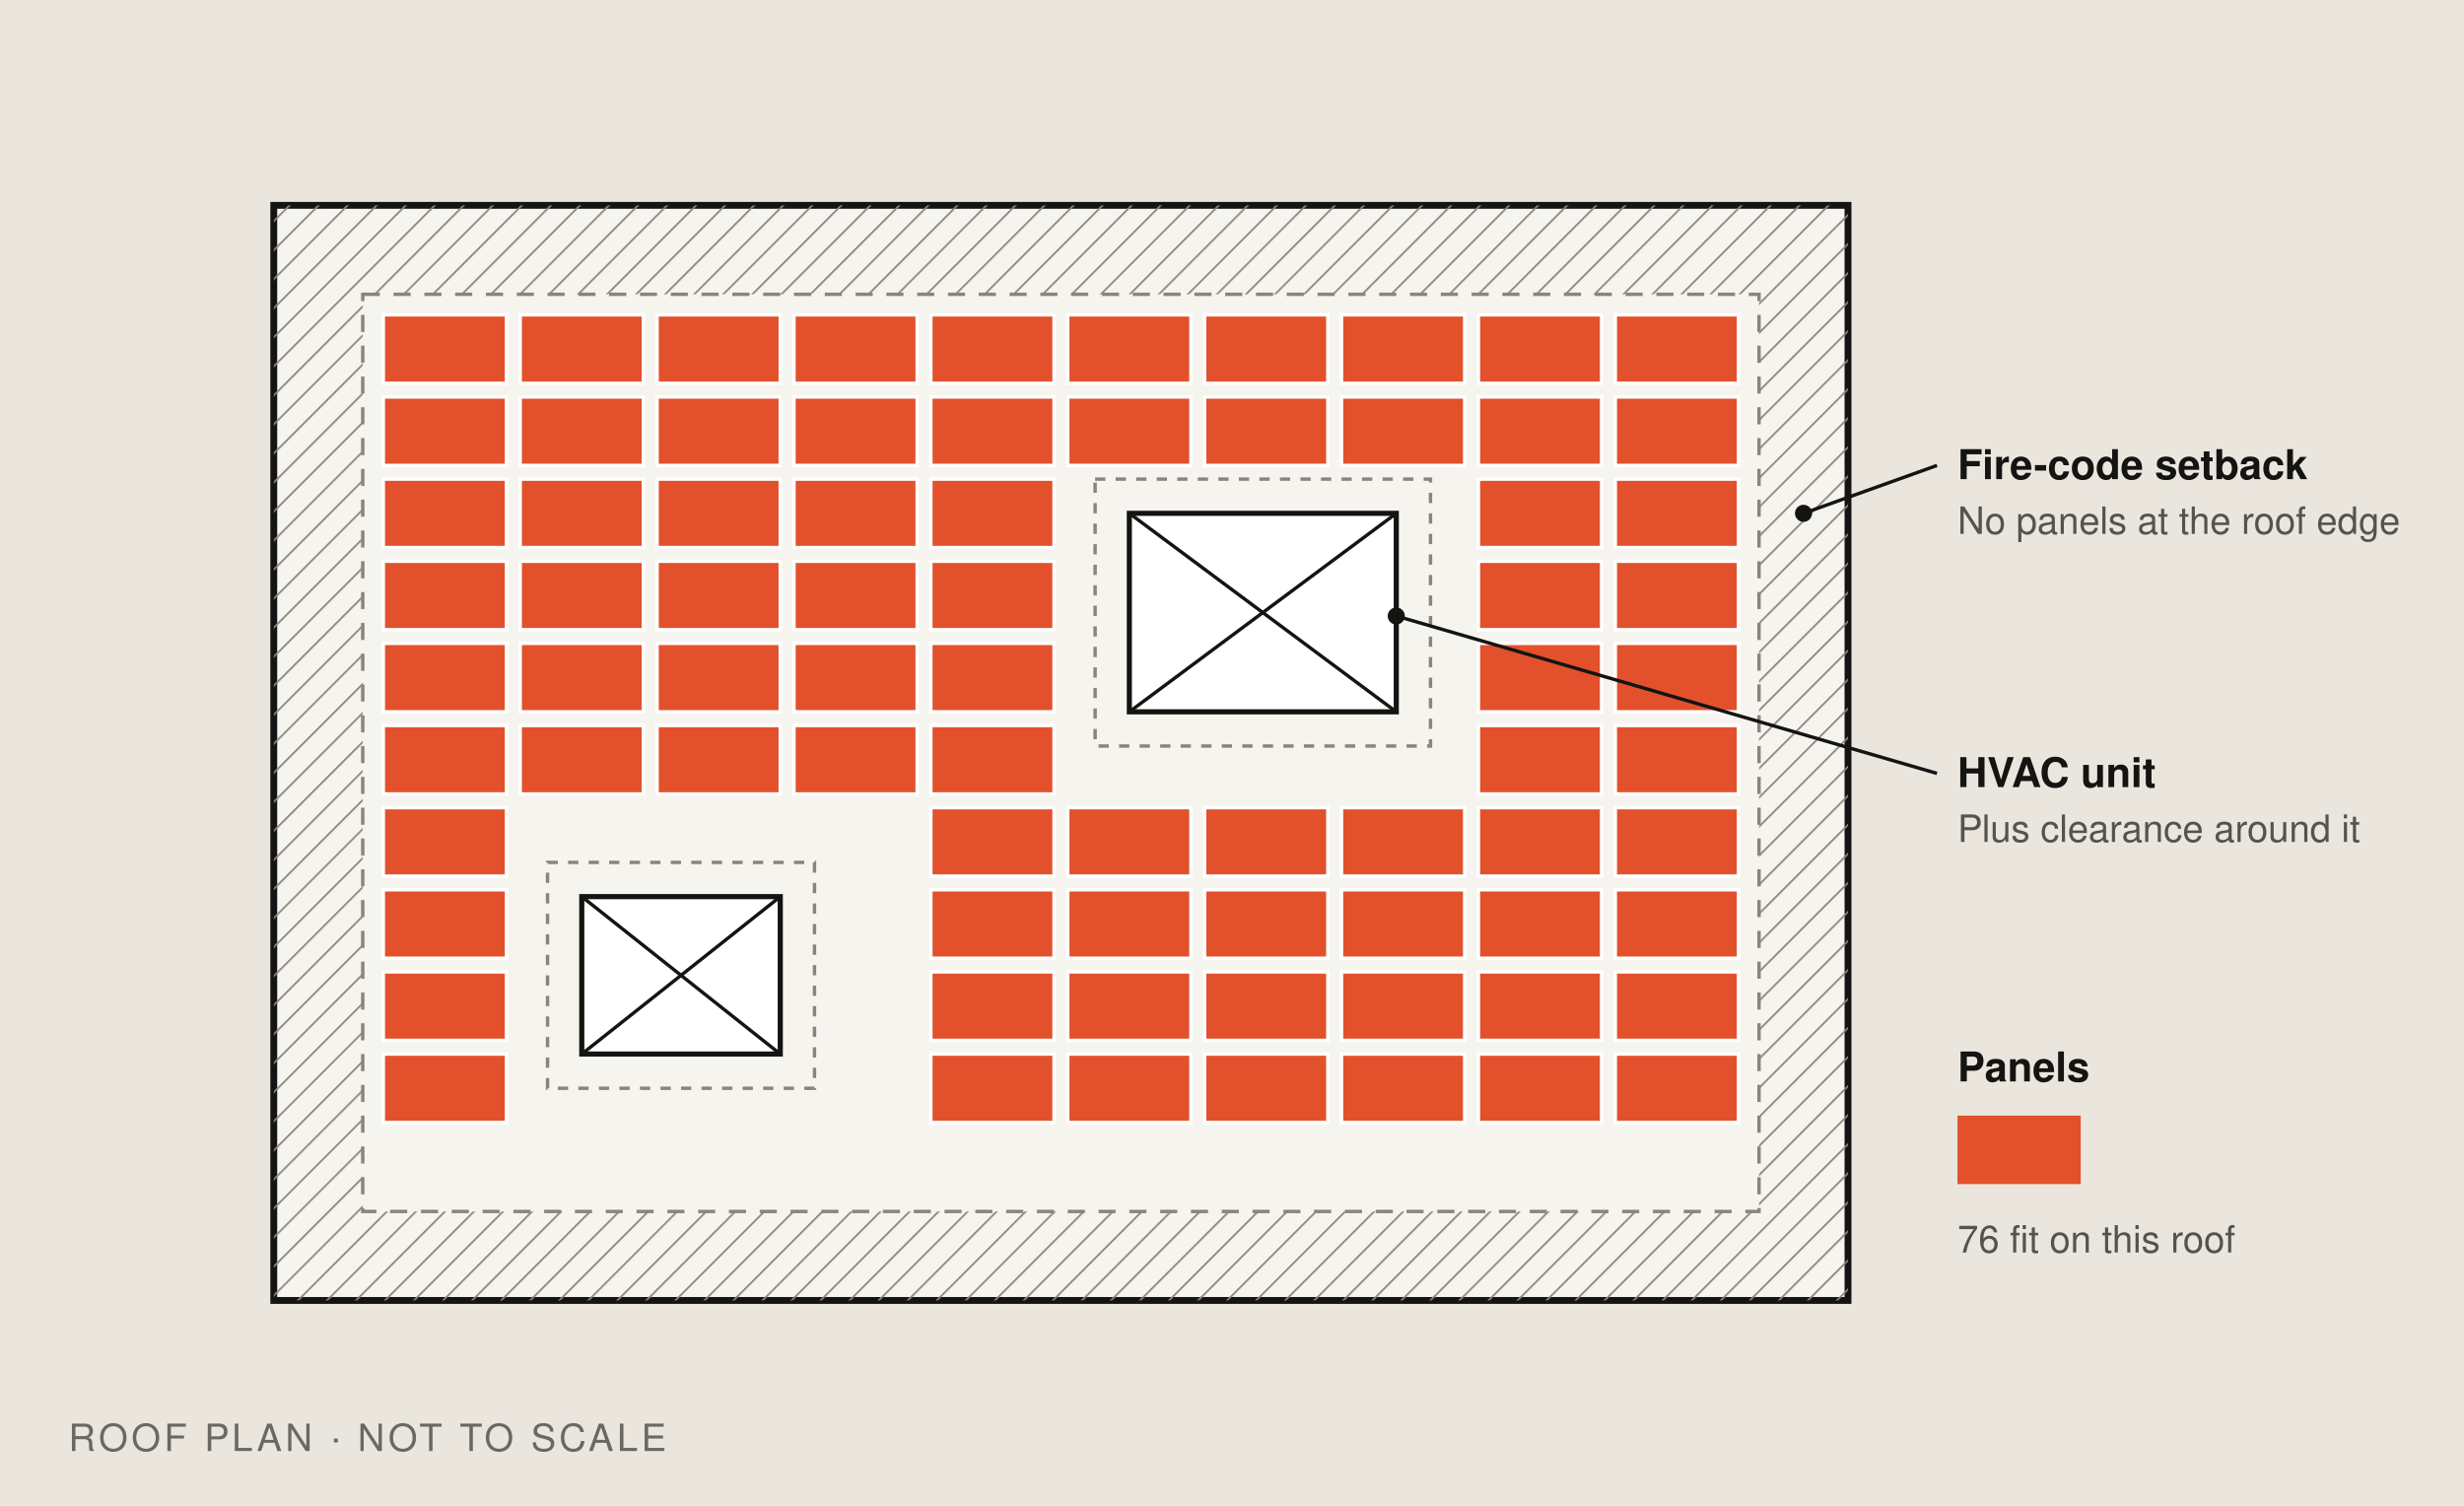
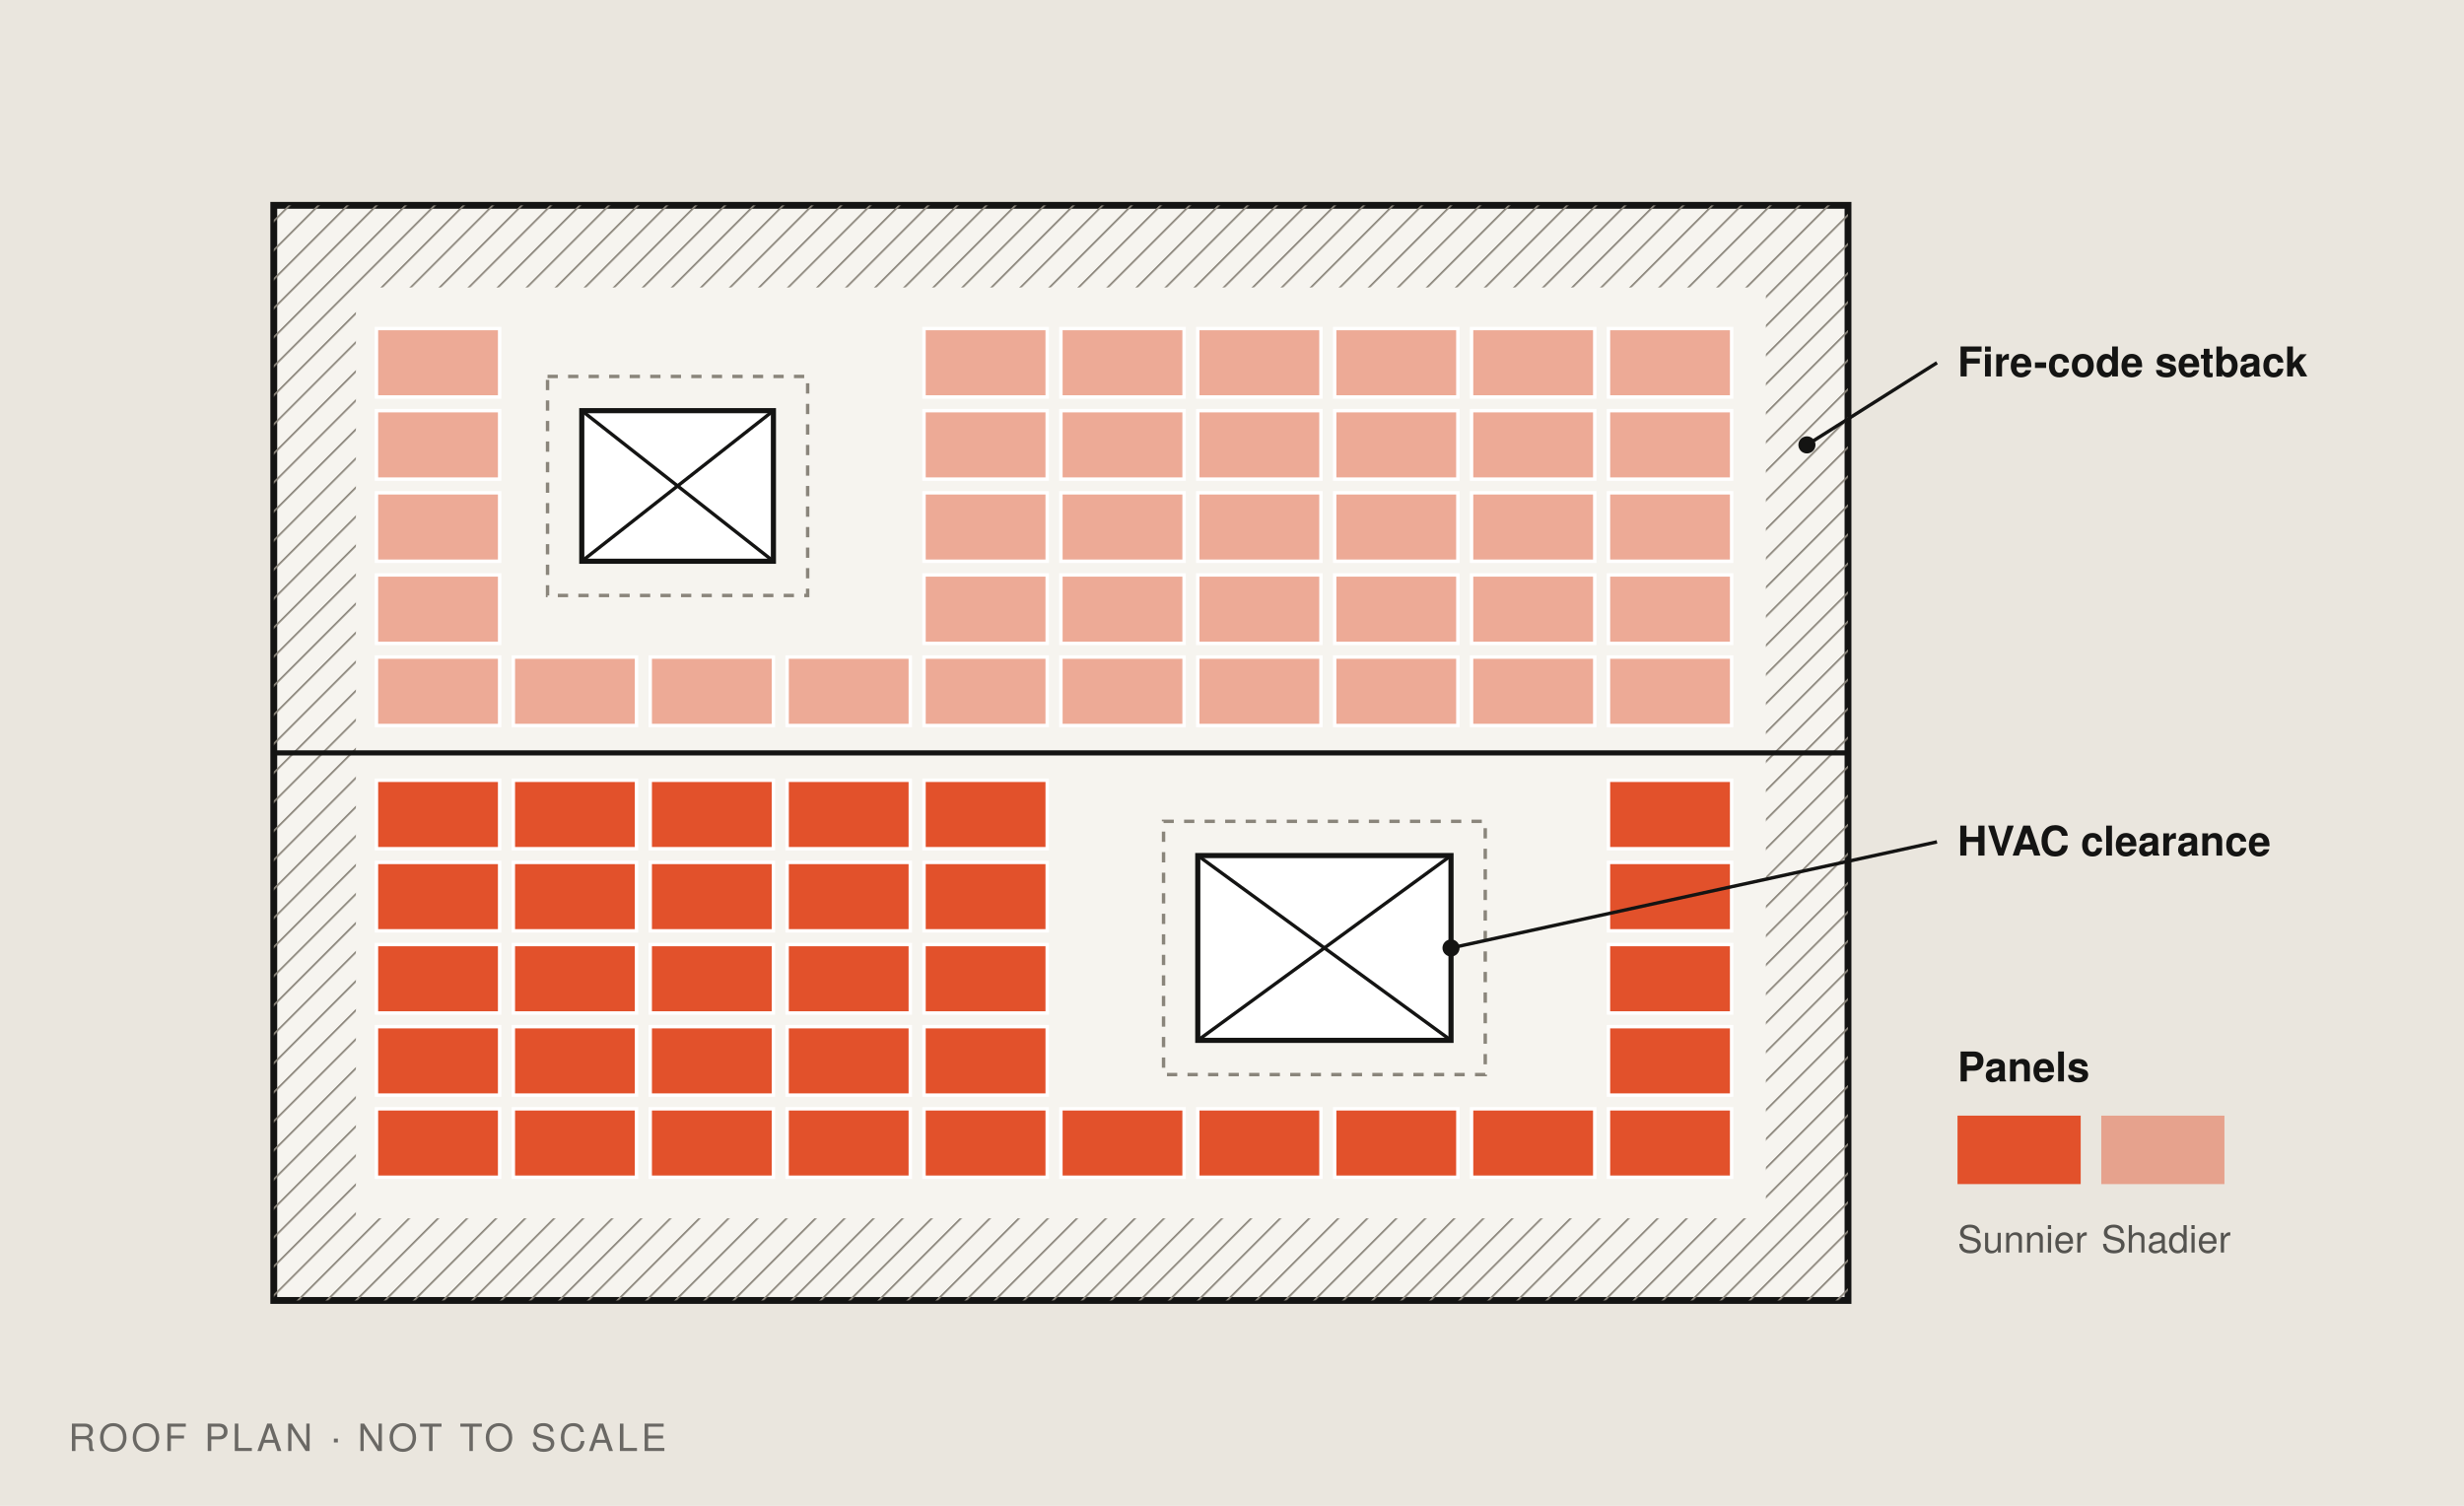
- <svg xmlns="http://www.w3.org/2000/svg" viewBox="0 0 720 440" role="img" aria-label="Roof plan: solar panels fill the roof while staying clear of the fire-code setback around the edge and the HVAC units">
+ <svg xmlns="http://www.w3.org/2000/svg" viewBox="0 0 720 440" role="img" aria-label="Roof plan: panels fill both roof planes, darker on the sunnier side, keeping clear of the fire-code setback and HVAC units">
+   <rect width="720" height="440" fill="#EAE6DE" />
  <defs>
    <pattern id="h" width="6" height="6" patternUnits="userSpaceOnUse" patternTransform="rotate(45)">
      <line x1="0" y1="0" x2="0" y2="6" stroke="#8A857B" stroke-width="1" />
    </pattern>
  </defs>
-   <rect width="720" height="440" fill="#EAE6DE" />
  <rect x="80" y="60" width="460" height="320" fill="#F6F4EF" stroke="#141413" stroke-width="2" />
-   <path d="M80 60H540V380H80Z M106 86V354H514V86Z" fill="url(#h)" fill-rule="evenodd" />
-   <rect x="106" y="86" width="408" height="268" fill="none" stroke="#8A857B" stroke-dasharray="5 4" />
-   <rect x="320" y="140" width="98" height="78" fill="none" stroke="#8A857B" stroke-dasharray="3 3" />
-   <rect x="330" y="150" width="78" height="58" fill="#fff" stroke="#141413" stroke-width="1.5" />
-   <line x1="330" y1="150" x2="408" y2="208" stroke="#141413" />
-   <line x1="408" y1="150" x2="330" y2="208" stroke="#141413" />
-   <rect x="160" y="252" width="78" height="66" fill="none" stroke="#8A857B" stroke-dasharray="3 3" />
-   <rect x="170" y="262" width="58" height="46" fill="#fff" stroke="#141413" stroke-width="1.5" />
-   <line x1="170" y1="262" x2="228" y2="308" stroke="#141413" />
-   <line x1="228" y1="262" x2="170" y2="308" stroke="#141413" />
-   <rect x="112" y="92" width="36" height="20" fill="#E2512B" stroke="#fff" stroke-width="1" />
-   <rect x="152" y="92" width="36" height="20" fill="#E2512B" stroke="#fff" stroke-width="1" />
-   <rect x="192" y="92" width="36" height="20" fill="#E2512B" stroke="#fff" stroke-width="1" />
-   <rect x="232" y="92" width="36" height="20" fill="#E2512B" stroke="#fff" stroke-width="1" />
-   <rect x="272" y="92" width="36" height="20" fill="#E2512B" stroke="#fff" stroke-width="1" />
-   <rect x="312" y="92" width="36" height="20" fill="#E2512B" stroke="#fff" stroke-width="1" />
-   <rect x="352" y="92" width="36" height="20" fill="#E2512B" stroke="#fff" stroke-width="1" />
-   <rect x="392" y="92" width="36" height="20" fill="#E2512B" stroke="#fff" stroke-width="1" />
-   <rect x="432" y="92" width="36" height="20" fill="#E2512B" stroke="#fff" stroke-width="1" />
-   <rect x="472" y="92" width="36" height="20" fill="#E2512B" stroke="#fff" stroke-width="1" />
-   <rect x="112" y="116" width="36" height="20" fill="#E2512B" stroke="#fff" stroke-width="1" />
-   <rect x="152" y="116" width="36" height="20" fill="#E2512B" stroke="#fff" stroke-width="1" />
-   <rect x="192" y="116" width="36" height="20" fill="#E2512B" stroke="#fff" stroke-width="1" />
-   <rect x="232" y="116" width="36" height="20" fill="#E2512B" stroke="#fff" stroke-width="1" />
-   <rect x="272" y="116" width="36" height="20" fill="#E2512B" stroke="#fff" stroke-width="1" />
-   <rect x="312" y="116" width="36" height="20" fill="#E2512B" stroke="#fff" stroke-width="1" />
-   <rect x="352" y="116" width="36" height="20" fill="#E2512B" stroke="#fff" stroke-width="1" />
-   <rect x="392" y="116" width="36" height="20" fill="#E2512B" stroke="#fff" stroke-width="1" />
-   <rect x="432" y="116" width="36" height="20" fill="#E2512B" stroke="#fff" stroke-width="1" />
-   <rect x="472" y="116" width="36" height="20" fill="#E2512B" stroke="#fff" stroke-width="1" />
-   <rect x="112" y="140" width="36" height="20" fill="#E2512B" stroke="#fff" stroke-width="1" />
-   <rect x="152" y="140" width="36" height="20" fill="#E2512B" stroke="#fff" stroke-width="1" />
-   <rect x="192" y="140" width="36" height="20" fill="#E2512B" stroke="#fff" stroke-width="1" />
-   <rect x="232" y="140" width="36" height="20" fill="#E2512B" stroke="#fff" stroke-width="1" />
-   <rect x="272" y="140" width="36" height="20" fill="#E2512B" stroke="#fff" stroke-width="1" />
-   <rect x="432" y="140" width="36" height="20" fill="#E2512B" stroke="#fff" stroke-width="1" />
-   <rect x="472" y="140" width="36" height="20" fill="#E2512B" stroke="#fff" stroke-width="1" />
-   <rect x="112" y="164" width="36" height="20" fill="#E2512B" stroke="#fff" stroke-width="1" />
-   <rect x="152" y="164" width="36" height="20" fill="#E2512B" stroke="#fff" stroke-width="1" />
-   <rect x="192" y="164" width="36" height="20" fill="#E2512B" stroke="#fff" stroke-width="1" />
-   <rect x="232" y="164" width="36" height="20" fill="#E2512B" stroke="#fff" stroke-width="1" />
-   <rect x="272" y="164" width="36" height="20" fill="#E2512B" stroke="#fff" stroke-width="1" />
-   <rect x="432" y="164" width="36" height="20" fill="#E2512B" stroke="#fff" stroke-width="1" />
-   <rect x="472" y="164" width="36" height="20" fill="#E2512B" stroke="#fff" stroke-width="1" />
-   <rect x="112" y="188" width="36" height="20" fill="#E2512B" stroke="#fff" stroke-width="1" />
-   <rect x="152" y="188" width="36" height="20" fill="#E2512B" stroke="#fff" stroke-width="1" />
-   <rect x="192" y="188" width="36" height="20" fill="#E2512B" stroke="#fff" stroke-width="1" />
-   <rect x="232" y="188" width="36" height="20" fill="#E2512B" stroke="#fff" stroke-width="1" />
-   <rect x="272" y="188" width="36" height="20" fill="#E2512B" stroke="#fff" stroke-width="1" />
-   <rect x="432" y="188" width="36" height="20" fill="#E2512B" stroke="#fff" stroke-width="1" />
-   <rect x="472" y="188" width="36" height="20" fill="#E2512B" stroke="#fff" stroke-width="1" />
-   <rect x="112" y="212" width="36" height="20" fill="#E2512B" stroke="#fff" stroke-width="1" />
-   <rect x="152" y="212" width="36" height="20" fill="#E2512B" stroke="#fff" stroke-width="1" />
-   <rect x="192" y="212" width="36" height="20" fill="#E2512B" stroke="#fff" stroke-width="1" />
-   <rect x="232" y="212" width="36" height="20" fill="#E2512B" stroke="#fff" stroke-width="1" />
-   <rect x="272" y="212" width="36" height="20" fill="#E2512B" stroke="#fff" stroke-width="1" />
-   <rect x="432" y="212" width="36" height="20" fill="#E2512B" stroke="#fff" stroke-width="1" />
-   <rect x="472" y="212" width="36" height="20" fill="#E2512B" stroke="#fff" stroke-width="1" />
-   <rect x="112" y="236" width="36" height="20" fill="#E2512B" stroke="#fff" stroke-width="1" />
-   <rect x="272" y="236" width="36" height="20" fill="#E2512B" stroke="#fff" stroke-width="1" />
-   <rect x="312" y="236" width="36" height="20" fill="#E2512B" stroke="#fff" stroke-width="1" />
-   <rect x="352" y="236" width="36" height="20" fill="#E2512B" stroke="#fff" stroke-width="1" />
-   <rect x="392" y="236" width="36" height="20" fill="#E2512B" stroke="#fff" stroke-width="1" />
-   <rect x="432" y="236" width="36" height="20" fill="#E2512B" stroke="#fff" stroke-width="1" />
-   <rect x="472" y="236" width="36" height="20" fill="#E2512B" stroke="#fff" stroke-width="1" />
-   <rect x="112" y="260" width="36" height="20" fill="#E2512B" stroke="#fff" stroke-width="1" />
-   <rect x="272" y="260" width="36" height="20" fill="#E2512B" stroke="#fff" stroke-width="1" />
-   <rect x="312" y="260" width="36" height="20" fill="#E2512B" stroke="#fff" stroke-width="1" />
-   <rect x="352" y="260" width="36" height="20" fill="#E2512B" stroke="#fff" stroke-width="1" />
-   <rect x="392" y="260" width="36" height="20" fill="#E2512B" stroke="#fff" stroke-width="1" />
-   <rect x="432" y="260" width="36" height="20" fill="#E2512B" stroke="#fff" stroke-width="1" />
-   <rect x="472" y="260" width="36" height="20" fill="#E2512B" stroke="#fff" stroke-width="1" />
-   <rect x="112" y="284" width="36" height="20" fill="#E2512B" stroke="#fff" stroke-width="1" />
-   <rect x="272" y="284" width="36" height="20" fill="#E2512B" stroke="#fff" stroke-width="1" />
-   <rect x="312" y="284" width="36" height="20" fill="#E2512B" stroke="#fff" stroke-width="1" />
-   <rect x="352" y="284" width="36" height="20" fill="#E2512B" stroke="#fff" stroke-width="1" />
-   <rect x="392" y="284" width="36" height="20" fill="#E2512B" stroke="#fff" stroke-width="1" />
-   <rect x="432" y="284" width="36" height="20" fill="#E2512B" stroke="#fff" stroke-width="1" />
-   <rect x="472" y="284" width="36" height="20" fill="#E2512B" stroke="#fff" stroke-width="1" />
-   <rect x="112" y="308" width="36" height="20" fill="#E2512B" stroke="#fff" stroke-width="1" />
-   <rect x="272" y="308" width="36" height="20" fill="#E2512B" stroke="#fff" stroke-width="1" />
-   <rect x="312" y="308" width="36" height="20" fill="#E2512B" stroke="#fff" stroke-width="1" />
-   <rect x="352" y="308" width="36" height="20" fill="#E2512B" stroke="#fff" stroke-width="1" />
-   <rect x="392" y="308" width="36" height="20" fill="#E2512B" stroke="#fff" stroke-width="1" />
-   <rect x="432" y="308" width="36" height="20" fill="#E2512B" stroke="#fff" stroke-width="1" />
-   <rect x="472" y="308" width="36" height="20" fill="#E2512B" stroke="#fff" stroke-width="1" />
-   <line x1="527.0" y1="150" x2="566" y2="136" stroke="#141413" stroke-width="1" />
-   <circle cx="527.0" cy="150" r="2.5" fill="#141413" />
-   <text x="572" y="140" text-anchor="start" font-family="Archivo, Helvetica, Arial, sans-serif" font-size="12" font-weight="600" fill="#141413" fill-opacity="1" letter-spacing="0">Fire-code setback</text>
-   <text x="572" y="156" text-anchor="start" font-family="Archivo, Helvetica, Arial, sans-serif" font-size="11" font-weight="400" fill="#141413" fill-opacity="0.7" letter-spacing="0">No panels at the roof edge</text>
-   <line x1="408" y1="180" x2="566" y2="226" stroke="#141413" stroke-width="1" />
-   <circle cx="408" cy="180" r="2.5" fill="#141413" />
-   <text x="572" y="230" text-anchor="start" font-family="Archivo, Helvetica, Arial, sans-serif" font-size="12" font-weight="600" fill="#141413" fill-opacity="1" letter-spacing="0">HVAC unit</text>
-   <text x="572" y="246" text-anchor="start" font-family="Archivo, Helvetica, Arial, sans-serif" font-size="11" font-weight="400" fill="#141413" fill-opacity="0.7" letter-spacing="0">Plus clearance around it</text>
+   <path d="M80 60H540V380H80Z M104 84V356H516V84Z" fill="url(#h)" fill-rule="evenodd" />
+   <line x1="80" y1="220" x2="540" y2="220" stroke="#141413" stroke-width="1.5" />
+   <rect x="340" y="240" width="94" height="74" fill="none" stroke="#8A857B" stroke-dasharray="3 3" />
+   <rect x="350" y="250" width="74" height="54" fill="#fff" stroke="#141413" stroke-width="1.5" />
+   <line x1="350" y1="250" x2="424" y2="304" stroke="#141413" />
+   <line x1="424" y1="250" x2="350" y2="304" stroke="#141413" />
+   <rect x="160" y="110" width="76" height="64" fill="none" stroke="#8A857B" stroke-dasharray="3 3" />
+   <rect x="170" y="120" width="56" height="44" fill="#fff" stroke="#141413" stroke-width="1.5" />
+   <line x1="170" y1="120" x2="226" y2="164" stroke="#141413" />
+   <line x1="226" y1="120" x2="170" y2="164" stroke="#141413" />
+   <rect x="110" y="228" width="36" height="20" fill="#E2512B" fill-opacity="1" stroke="#fff" stroke-width="1" />
+   <rect x="150" y="228" width="36" height="20" fill="#E2512B" fill-opacity="1" stroke="#fff" stroke-width="1" />
+   <rect x="190" y="228" width="36" height="20" fill="#E2512B" fill-opacity="1" stroke="#fff" stroke-width="1" />
+   <rect x="230" y="228" width="36" height="20" fill="#E2512B" fill-opacity="1" stroke="#fff" stroke-width="1" />
+   <rect x="270" y="228" width="36" height="20" fill="#E2512B" fill-opacity="1" stroke="#fff" stroke-width="1" />
+   <rect x="470" y="228" width="36" height="20" fill="#E2512B" fill-opacity="1" stroke="#fff" stroke-width="1" />
+   <rect x="110" y="252" width="36" height="20" fill="#E2512B" fill-opacity="1" stroke="#fff" stroke-width="1" />
+   <rect x="150" y="252" width="36" height="20" fill="#E2512B" fill-opacity="1" stroke="#fff" stroke-width="1" />
+   <rect x="190" y="252" width="36" height="20" fill="#E2512B" fill-opacity="1" stroke="#fff" stroke-width="1" />
+   <rect x="230" y="252" width="36" height="20" fill="#E2512B" fill-opacity="1" stroke="#fff" stroke-width="1" />
+   <rect x="270" y="252" width="36" height="20" fill="#E2512B" fill-opacity="1" stroke="#fff" stroke-width="1" />
+   <rect x="470" y="252" width="36" height="20" fill="#E2512B" fill-opacity="1" stroke="#fff" stroke-width="1" />
+   <rect x="110" y="276" width="36" height="20" fill="#E2512B" fill-opacity="1" stroke="#fff" stroke-width="1" />
+   <rect x="150" y="276" width="36" height="20" fill="#E2512B" fill-opacity="1" stroke="#fff" stroke-width="1" />
+   <rect x="190" y="276" width="36" height="20" fill="#E2512B" fill-opacity="1" stroke="#fff" stroke-width="1" />
+   <rect x="230" y="276" width="36" height="20" fill="#E2512B" fill-opacity="1" stroke="#fff" stroke-width="1" />
+   <rect x="270" y="276" width="36" height="20" fill="#E2512B" fill-opacity="1" stroke="#fff" stroke-width="1" />
+   <rect x="470" y="276" width="36" height="20" fill="#E2512B" fill-opacity="1" stroke="#fff" stroke-width="1" />
+   <rect x="110" y="300" width="36" height="20" fill="#E2512B" fill-opacity="1" stroke="#fff" stroke-width="1" />
+   <rect x="150" y="300" width="36" height="20" fill="#E2512B" fill-opacity="1" stroke="#fff" stroke-width="1" />
+   <rect x="190" y="300" width="36" height="20" fill="#E2512B" fill-opacity="1" stroke="#fff" stroke-width="1" />
+   <rect x="230" y="300" width="36" height="20" fill="#E2512B" fill-opacity="1" stroke="#fff" stroke-width="1" />
+   <rect x="270" y="300" width="36" height="20" fill="#E2512B" fill-opacity="1" stroke="#fff" stroke-width="1" />
+   <rect x="470" y="300" width="36" height="20" fill="#E2512B" fill-opacity="1" stroke="#fff" stroke-width="1" />
+   <rect x="110" y="324" width="36" height="20" fill="#E2512B" fill-opacity="1" stroke="#fff" stroke-width="1" />
+   <rect x="150" y="324" width="36" height="20" fill="#E2512B" fill-opacity="1" stroke="#fff" stroke-width="1" />
+   <rect x="190" y="324" width="36" height="20" fill="#E2512B" fill-opacity="1" stroke="#fff" stroke-width="1" />
+   <rect x="230" y="324" width="36" height="20" fill="#E2512B" fill-opacity="1" stroke="#fff" stroke-width="1" />
+   <rect x="270" y="324" width="36" height="20" fill="#E2512B" fill-opacity="1" stroke="#fff" stroke-width="1" />
+   <rect x="310" y="324" width="36" height="20" fill="#E2512B" fill-opacity="1" stroke="#fff" stroke-width="1" />
+   <rect x="350" y="324" width="36" height="20" fill="#E2512B" fill-opacity="1" stroke="#fff" stroke-width="1" />
+   <rect x="390" y="324" width="36" height="20" fill="#E2512B" fill-opacity="1" stroke="#fff" stroke-width="1" />
+   <rect x="430" y="324" width="36" height="20" fill="#E2512B" fill-opacity="1" stroke="#fff" stroke-width="1" />
+   <rect x="470" y="324" width="36" height="20" fill="#E2512B" fill-opacity="1" stroke="#fff" stroke-width="1" />
+   <rect x="110" y="192" width="36" height="20" fill="#E2512B" fill-opacity="0.45" stroke="#fff" stroke-width="1" />
+   <rect x="150" y="192" width="36" height="20" fill="#E2512B" fill-opacity="0.45" stroke="#fff" stroke-width="1" />
+   <rect x="190" y="192" width="36" height="20" fill="#E2512B" fill-opacity="0.45" stroke="#fff" stroke-width="1" />
+   <rect x="230" y="192" width="36" height="20" fill="#E2512B" fill-opacity="0.45" stroke="#fff" stroke-width="1" />
+   <rect x="270" y="192" width="36" height="20" fill="#E2512B" fill-opacity="0.45" stroke="#fff" stroke-width="1" />
+   <rect x="310" y="192" width="36" height="20" fill="#E2512B" fill-opacity="0.45" stroke="#fff" stroke-width="1" />
+   <rect x="350" y="192" width="36" height="20" fill="#E2512B" fill-opacity="0.45" stroke="#fff" stroke-width="1" />
+   <rect x="390" y="192" width="36" height="20" fill="#E2512B" fill-opacity="0.45" stroke="#fff" stroke-width="1" />
+   <rect x="430" y="192" width="36" height="20" fill="#E2512B" fill-opacity="0.45" stroke="#fff" stroke-width="1" />
+   <rect x="470" y="192" width="36" height="20" fill="#E2512B" fill-opacity="0.45" stroke="#fff" stroke-width="1" />
+   <rect x="110" y="168" width="36" height="20" fill="#E2512B" fill-opacity="0.45" stroke="#fff" stroke-width="1" />
+   <rect x="270" y="168" width="36" height="20" fill="#E2512B" fill-opacity="0.45" stroke="#fff" stroke-width="1" />
+   <rect x="310" y="168" width="36" height="20" fill="#E2512B" fill-opacity="0.45" stroke="#fff" stroke-width="1" />
+   <rect x="350" y="168" width="36" height="20" fill="#E2512B" fill-opacity="0.45" stroke="#fff" stroke-width="1" />
+   <rect x="390" y="168" width="36" height="20" fill="#E2512B" fill-opacity="0.45" stroke="#fff" stroke-width="1" />
+   <rect x="430" y="168" width="36" height="20" fill="#E2512B" fill-opacity="0.45" stroke="#fff" stroke-width="1" />
+   <rect x="470" y="168" width="36" height="20" fill="#E2512B" fill-opacity="0.45" stroke="#fff" stroke-width="1" />
+   <rect x="110" y="144" width="36" height="20" fill="#E2512B" fill-opacity="0.45" stroke="#fff" stroke-width="1" />
+   <rect x="270" y="144" width="36" height="20" fill="#E2512B" fill-opacity="0.45" stroke="#fff" stroke-width="1" />
+   <rect x="310" y="144" width="36" height="20" fill="#E2512B" fill-opacity="0.45" stroke="#fff" stroke-width="1" />
+   <rect x="350" y="144" width="36" height="20" fill="#E2512B" fill-opacity="0.45" stroke="#fff" stroke-width="1" />
+   <rect x="390" y="144" width="36" height="20" fill="#E2512B" fill-opacity="0.45" stroke="#fff" stroke-width="1" />
+   <rect x="430" y="144" width="36" height="20" fill="#E2512B" fill-opacity="0.45" stroke="#fff" stroke-width="1" />
+   <rect x="470" y="144" width="36" height="20" fill="#E2512B" fill-opacity="0.45" stroke="#fff" stroke-width="1" />
+   <rect x="110" y="120" width="36" height="20" fill="#E2512B" fill-opacity="0.45" stroke="#fff" stroke-width="1" />
+   <rect x="270" y="120" width="36" height="20" fill="#E2512B" fill-opacity="0.45" stroke="#fff" stroke-width="1" />
+   <rect x="310" y="120" width="36" height="20" fill="#E2512B" fill-opacity="0.45" stroke="#fff" stroke-width="1" />
+   <rect x="350" y="120" width="36" height="20" fill="#E2512B" fill-opacity="0.45" stroke="#fff" stroke-width="1" />
+   <rect x="390" y="120" width="36" height="20" fill="#E2512B" fill-opacity="0.45" stroke="#fff" stroke-width="1" />
+   <rect x="430" y="120" width="36" height="20" fill="#E2512B" fill-opacity="0.45" stroke="#fff" stroke-width="1" />
+   <rect x="470" y="120" width="36" height="20" fill="#E2512B" fill-opacity="0.45" stroke="#fff" stroke-width="1" />
+   <rect x="110" y="96" width="36" height="20" fill="#E2512B" fill-opacity="0.45" stroke="#fff" stroke-width="1" />
+   <rect x="270" y="96" width="36" height="20" fill="#E2512B" fill-opacity="0.45" stroke="#fff" stroke-width="1" />
+   <rect x="310" y="96" width="36" height="20" fill="#E2512B" fill-opacity="0.45" stroke="#fff" stroke-width="1" />
+   <rect x="350" y="96" width="36" height="20" fill="#E2512B" fill-opacity="0.45" stroke="#fff" stroke-width="1" />
+   <rect x="390" y="96" width="36" height="20" fill="#E2512B" fill-opacity="0.45" stroke="#fff" stroke-width="1" />
+   <rect x="430" y="96" width="36" height="20" fill="#E2512B" fill-opacity="0.45" stroke="#fff" stroke-width="1" />
+   <rect x="470" y="96" width="36" height="20" fill="#E2512B" fill-opacity="0.45" stroke="#fff" stroke-width="1" />
+   <line x1="528.0" y1="130" x2="566" y2="106" stroke="#141413" stroke-width="1" />
+   <circle cx="528.0" cy="130" r="2.5" fill="#141413" />
+   <text x="572" y="110" text-anchor="start" font-family="Archivo, Helvetica, Arial, sans-serif" font-size="12" font-weight="600" fill="#141413" fill-opacity="1" letter-spacing="0">Fire-code setback</text>
+   <line x1="424" y1="277" x2="566" y2="246" stroke="#141413" stroke-width="1" />
+   <circle cx="424" cy="277" r="2.5" fill="#141413" />
+   <text x="572" y="250" text-anchor="start" font-family="Archivo, Helvetica, Arial, sans-serif" font-size="12" font-weight="600" fill="#141413" fill-opacity="1" letter-spacing="0">HVAC clearance</text>
  <text x="572" y="316" text-anchor="start" font-family="Archivo, Helvetica, Arial, sans-serif" font-size="12" font-weight="600" fill="#141413" fill-opacity="1" letter-spacing="0">Panels</text>
  <rect x="572" y="326" width="36" height="20" fill="#E2512B" />
-   <text x="572" y="366" text-anchor="start" font-family="Archivo, Helvetica, Arial, sans-serif" font-size="11" font-weight="400" fill="#141413" fill-opacity="0.7" letter-spacing="0">76 fit on this roof</text>
+   <rect x="614" y="326" width="36" height="20" fill="#E2512B" fill-opacity=".45" />
+   <text x="572" y="366" text-anchor="start" font-family="Archivo, Helvetica, Arial, sans-serif" font-size="11" font-weight="400" fill="#141413" fill-opacity="0.7" letter-spacing="0">Sunnier</text>
+   <text x="614" y="366" text-anchor="start" font-family="Archivo, Helvetica, Arial, sans-serif" font-size="11" font-weight="400" fill="#141413" fill-opacity="0.7" letter-spacing="0">Shadier</text>
  <text x="20" y="424" text-anchor="start" font-family="Archivo, Helvetica, Arial, sans-serif" font-size="11" font-weight="400" fill="#141413" fill-opacity="0.6" letter-spacing="1">ROOF PLAN · NOT TO SCALE</text>
</svg>
